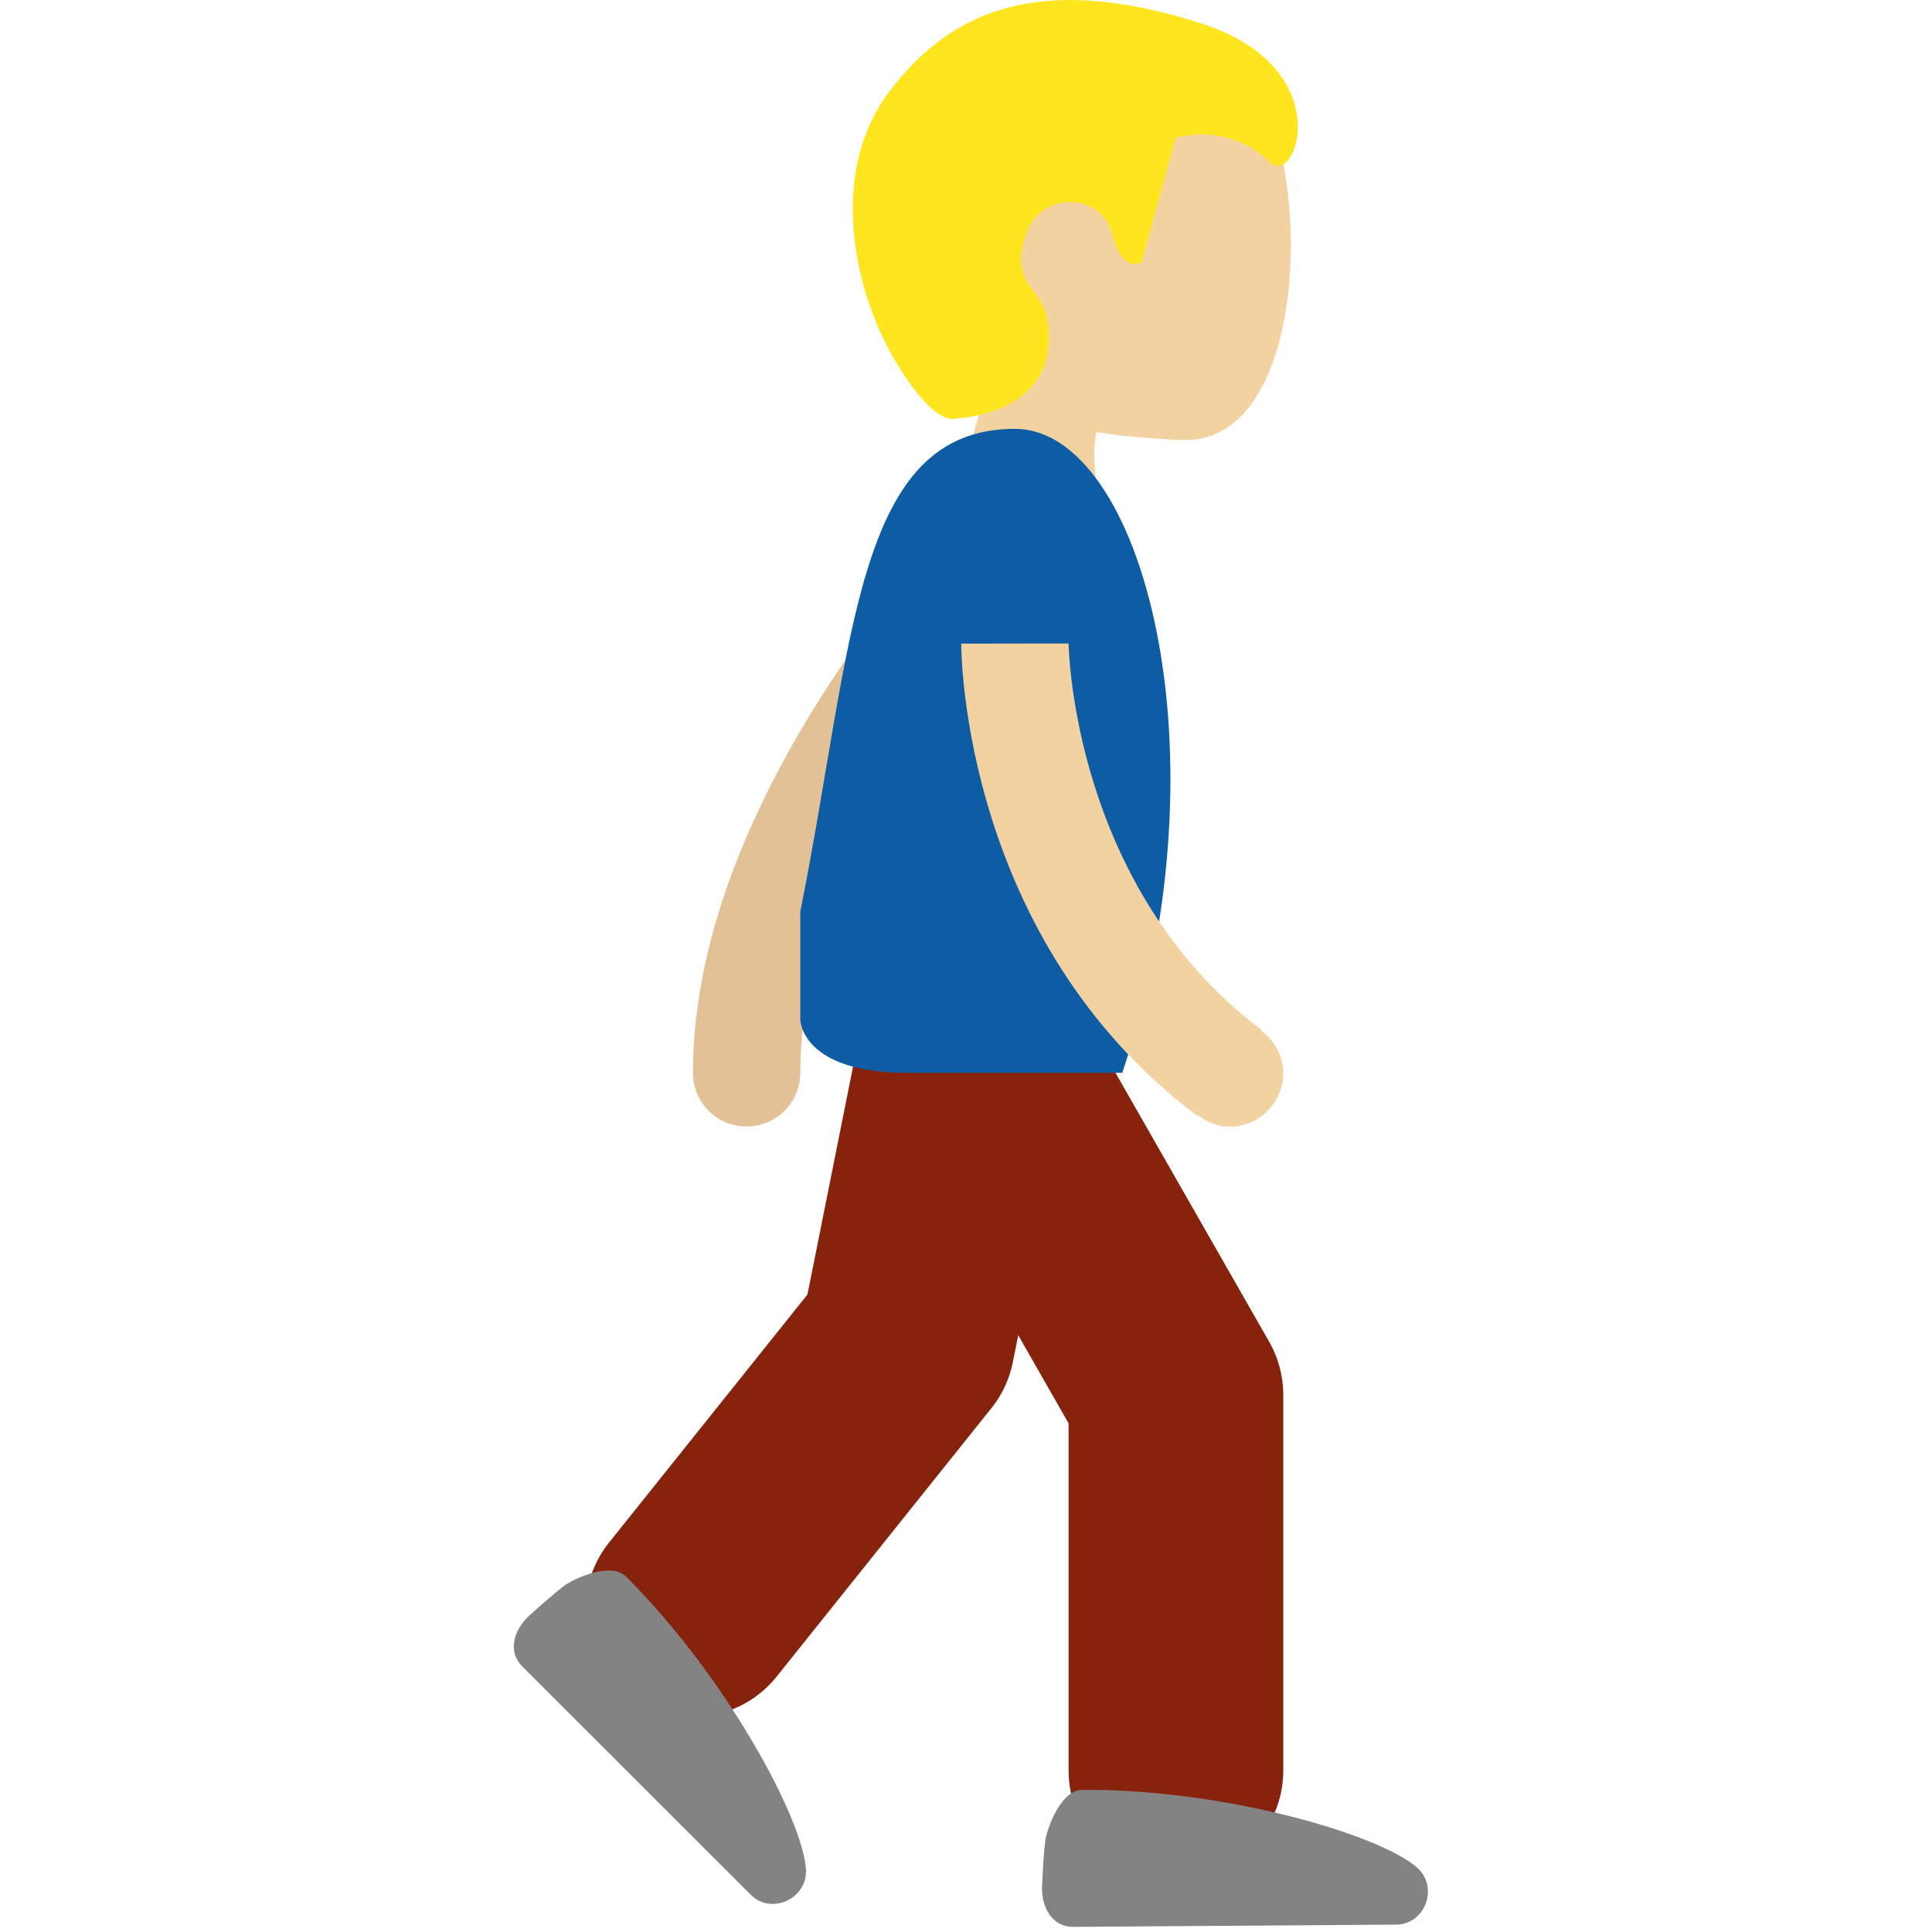
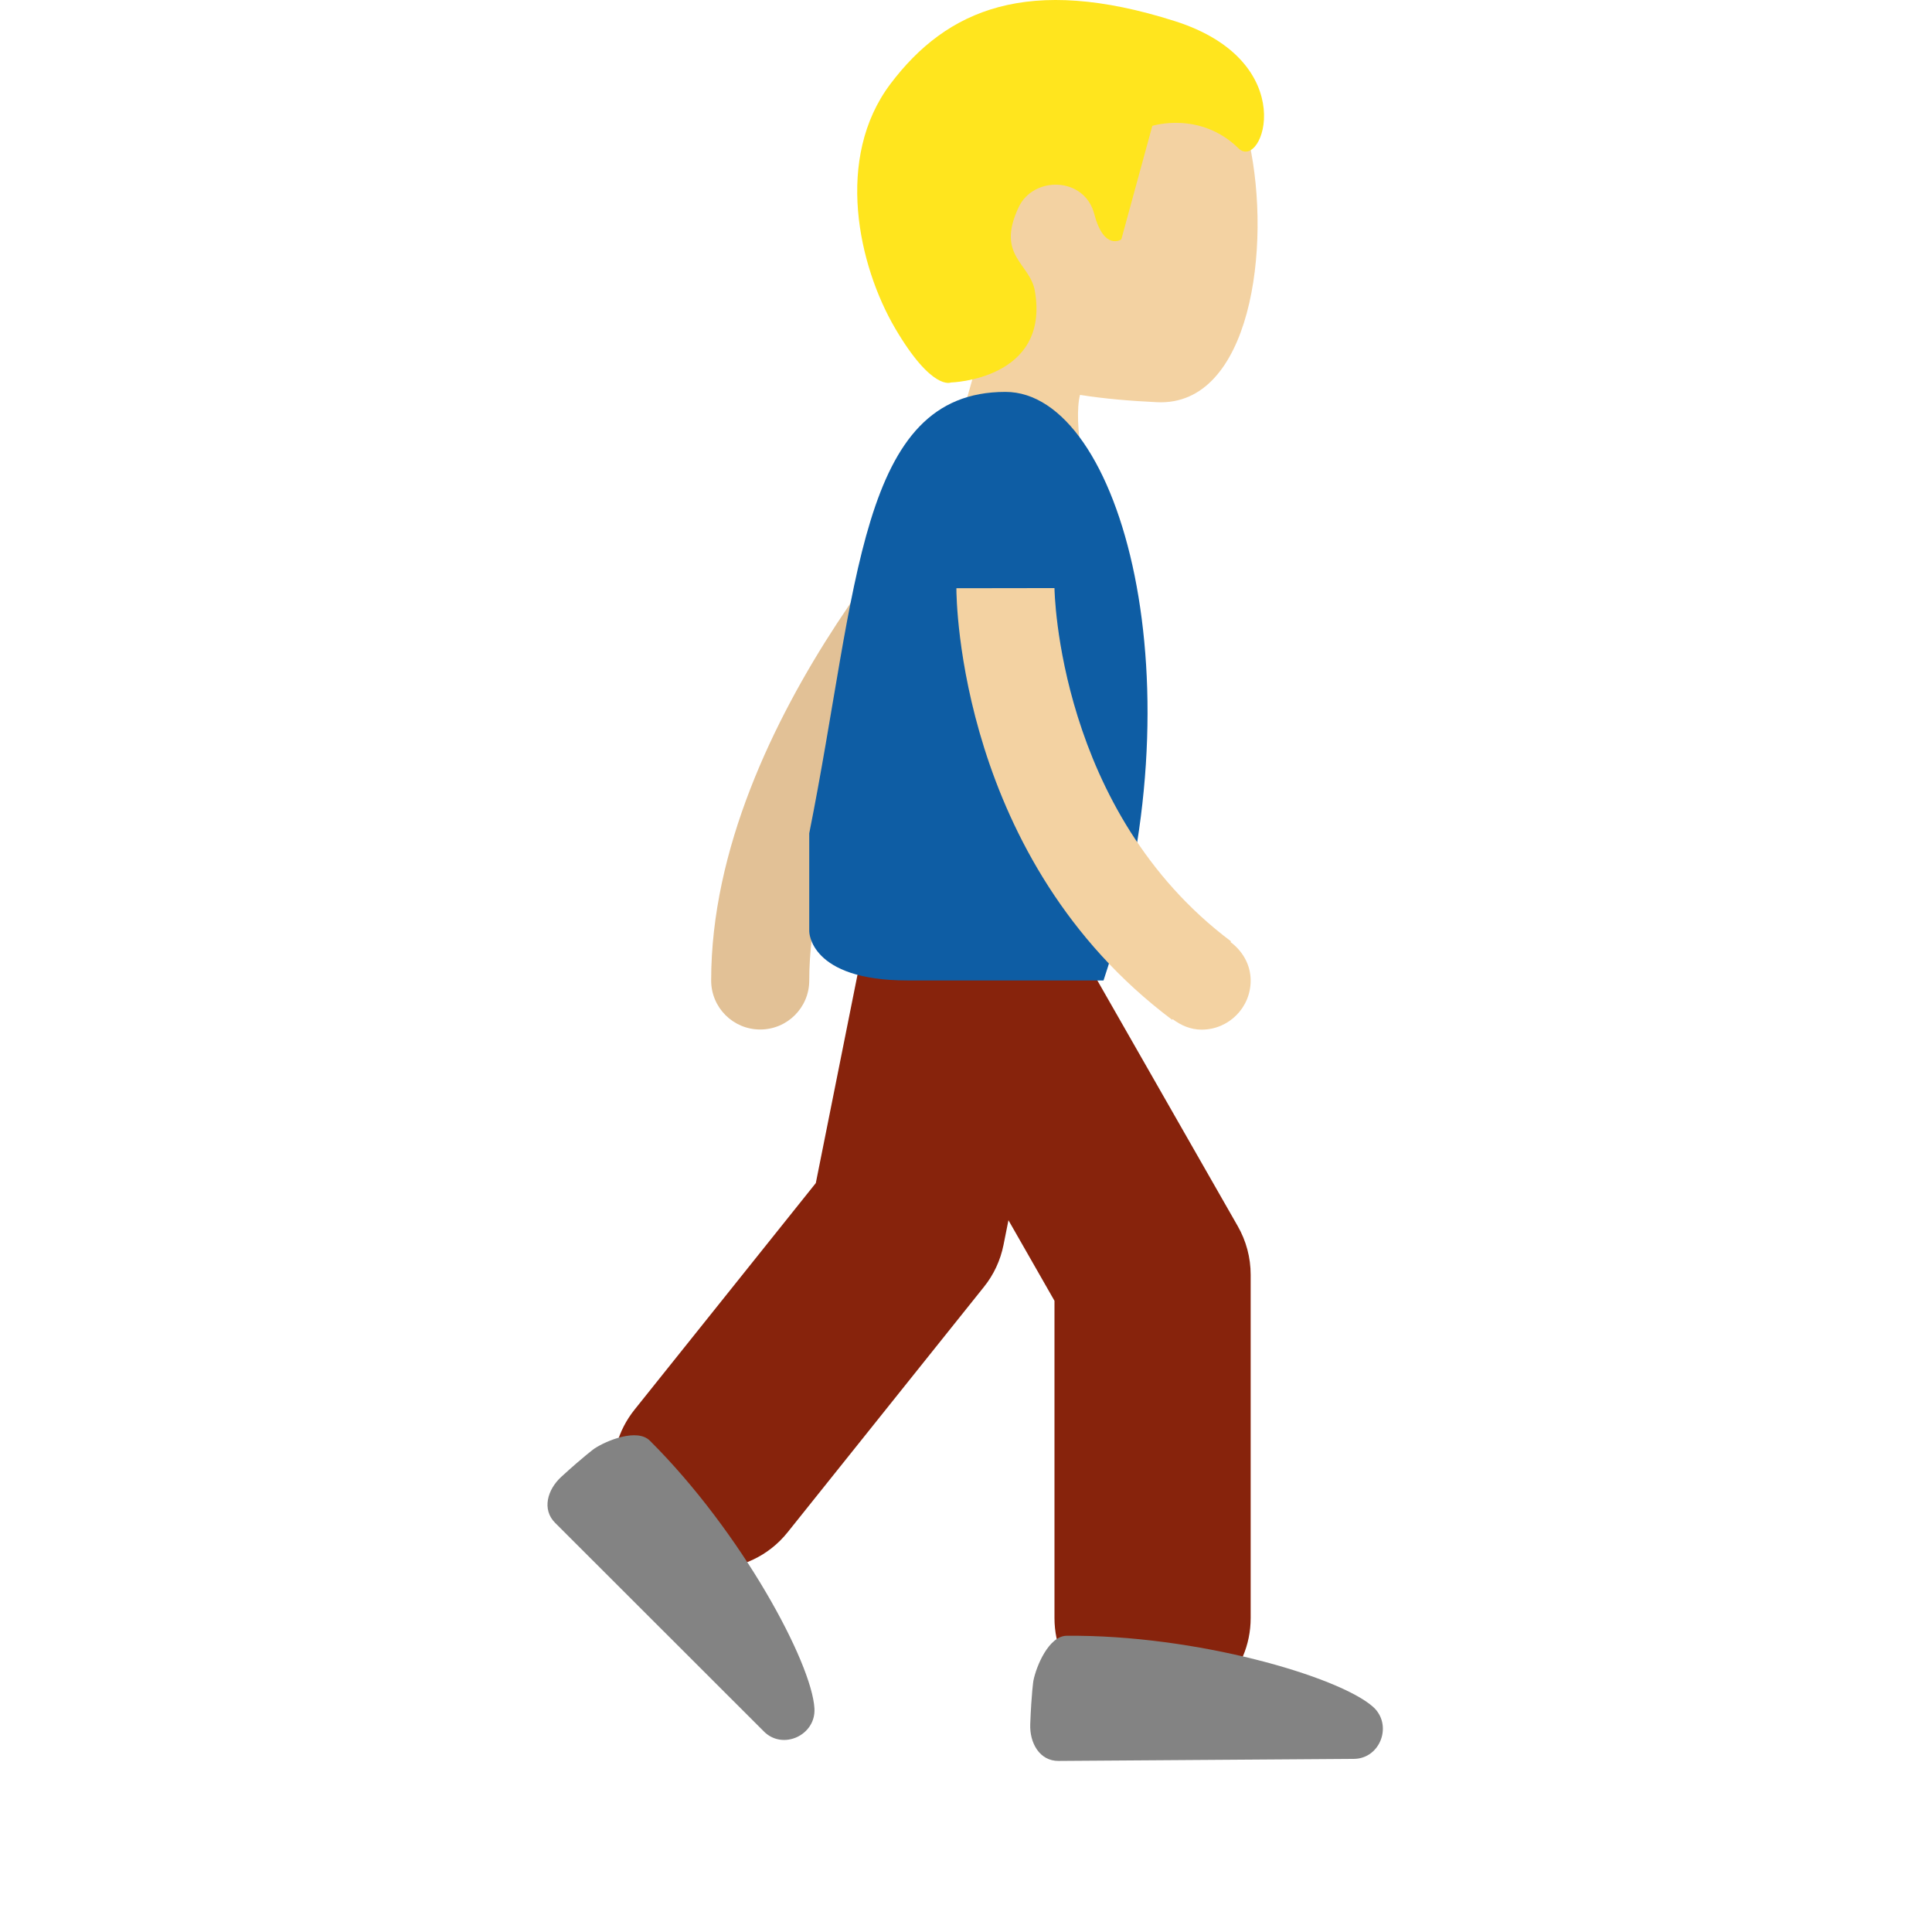
- <svg xmlns="http://www.w3.org/2000/svg" width="100%" height="100%" viewBox="0 0 188 188" version="1.1" xml:space="preserve" style="fill-rule:evenodd;clip-rule:evenodd;stroke-linejoin:round;stroke-miterlimit:2;">
+ <svg xmlns="http://www.w3.org/2000/svg" width="100%" height="100%" viewBox="0 0 784 784" version="1.1" xml:space="preserve" style="fill-rule:evenodd;clip-rule:evenodd;stroke-linejoin:round;stroke-miterlimit:2;">
  <g>
-     <path d="M88.989,31.179c-4.851,-10.424 -1.107,-22.446 8.366,-26.858c9.474,-4.413 24.911,-0.403 27.36,10.825c2.429,11.155 0.152,28.144 -9.802,27.679c-2.752,-0.131 -5.525,-0.35 -8.21,-0.778c-0.35,1.311 -0.272,3.979 0.225,6.512c1.927,9.734 -11.338,14.361 -13.255,4.611c-1.117,-5.708 1.013,-10.136 1.949,-14.293c-2.7,-1.797 -5.014,-4.225 -6.633,-7.698Z" style="fill:#f3d2a2;fill-rule:nonzero;" />
-     <path d="M86.519,8.932c6.001,-7.959 14.701,-11.641 30.29,-6.68c13.615,4.33 9.332,16.059 6.768,13.542c-4.084,-4.006 -9.176,-2.392 -9.176,-2.392l-3.3,12.09c0,0 -1.843,1.264 -2.883,-2.715c-1.045,-3.98 -6.471,-4.063 -8.048,-0.716c-2.449,5.197 1.217,5.943 1.729,8.935c1.614,9.453 -8.946,9.73 -8.946,9.73c0,0 -2.001,0.935 -5.932,-5.761c-3.928,-6.695 -6.46,-18.132 -0.502,-26.033Z" style="fill:#ffe51e;fill-rule:nonzero;" />
-     <path d="M72.649,109.619c2.888,0 5.223,-2.335 5.223,-5.223c0,-23.605 24.341,-48.291 24.587,-48.536c2.031,-2.042 2.031,-5.348 -0.011,-7.384c-2.042,-2.037 -5.342,-2.032 -7.379,0c-1.129,1.133 -27.642,27.97 -27.642,55.92c0,2.888 2.334,5.223 5.222,5.223Z" style="fill:#e2c196;fill-rule:nonzero;" />
-     <path d="M114.428,182.732c5.77,0 10.445,-4.679 10.445,-10.445l0,-36.556c0,-1.817 -0.475,-3.604 -1.379,-5.181l-20.89,-36.556c-2.856,-5.009 -9.243,-6.758 -14.246,-3.886c-5.008,2.857 -6.747,9.238 -3.886,14.247l19.511,34.149l0,33.783c0,5.766 4.679,10.445 10.445,10.445Z" style="fill:#87230c;fill-rule:nonzero;" />
-     <path d="M67.421,167.065c3.066,0 6.1,-1.343 8.157,-3.923l20.89,-26.112c1.049,-1.3 1.76,-2.835 2.088,-4.47l5.223,-26.112c1.133,-5.655 -2.532,-11.165 -8.188,-12.293c-5.682,-1.143 -11.166,2.538 -12.293,8.189l-4.727,23.625l-19.301,24.128c-3.604,4.501 -2.873,11.076 1.634,14.68c1.921,1.535 4.224,2.288 6.517,2.288Z" style="fill:#87230c;fill-rule:nonzero;" />
-     <path d="M77.871,99.174c0,0 0,5.222 10.445,5.222l20.889,0c10.445,-31.334 1.875,-62.668 -10.444,-62.668c-15.668,0 -15.668,20.889 -20.89,47.001" style="fill:#0e5da4;fill-rule:nonzero;" />
-     <path d="M103.983,62.618c0.005,0.235 0.344,23.772 18.8,37.616l-0.052,0.073c1.269,0.951 2.141,2.397 2.141,4.105c0,2.888 -2.34,5.222 -5.222,5.222c-1.175,0 -2.21,-0.459 -3.082,-1.117l-0.052,0.073c-22.717,-17.041 -22.978,-44.787 -22.978,-45.957l10.445,-0.015Z" style="fill:#f3d2a2;fill-rule:nonzero;" />
-     <path d="M50.809,162.145c-1.415,-1.415 -0.836,-3.53 0.674,-4.909c2.418,-2.209 3.514,-2.997 3.514,-2.997c1.332,-0.878 4.56,-2.179 5.901,-0.842c9.782,9.74 17.255,23.663 17.527,28.515c0.162,2.861 -3.369,4.465 -5.374,2.459c-5.917,-5.916 -17.114,-17.103 -22.242,-22.226Z" style="fill:#838383;fill-rule:nonzero;" />
-     <path d="M104.422,187.5c-2.001,0.016 -3.102,-1.886 -3.019,-3.932c0.125,-3.269 0.334,-4.601 0.334,-4.601c0.309,-1.567 1.646,-4.779 3.547,-4.795c13.797,-0.12 28.963,4.34 32.603,7.552c2.151,1.901 0.814,5.535 -2.022,5.557c-8.371,0.051 -24.195,0.166 -31.443,0.219Z" style="fill:#838383;fill-rule:nonzero;" />
+     <path d="M370.76,118.827c-18.488,-39.727 -4.219,-85.544 31.883,-102.359c36.107,-16.818 94.939,-1.536 104.272,41.255c9.258,42.513 0.58,107.26 -37.356,105.488c-10.488,-0.499 -21.057,-1.334 -31.289,-2.965c-1.334,4.996 -1.037,15.164 0.857,24.818c7.344,37.097 -43.21,54.731 -50.516,17.573c-4.257,-21.754 3.861,-38.629 7.428,-54.472c-10.29,-6.849 -19.109,-16.102 -25.279,-29.338Z" style="fill:#f3d2a2;fill-rule:nonzero;" />
+     <path d="M361.346,34.041c22.871,-30.333 56.027,-44.365 115.439,-25.458c51.888,16.502 35.565,61.202 25.793,51.61c-15.564,-15.267 -34.97,-9.116 -34.97,-9.116l-12.577,46.076c0,0 -7.024,4.817 -10.988,-10.347c-3.982,-15.168 -24.661,-15.485 -30.671,-2.729c-9.334,19.806 4.638,22.65 6.589,34.052c6.151,36.027 -34.094,37.083 -34.094,37.083c0,0 -7.626,3.563 -22.608,-21.956c-14.97,-25.516 -24.619,-69.103 -1.913,-99.215Z" style="fill:#ffe51e;fill-rule:nonzero;" />
+     <path d="M308.486,417.77c11.007,0 19.906,-8.899 19.906,-19.905c0,-89.961 92.766,-184.042 93.703,-184.976c7.741,-7.782 7.741,-20.382 -0.042,-28.141c-7.782,-7.764 -20.359,-7.745 -28.122,0c-4.303,4.318 -105.347,106.596 -105.347,213.117c0,11.006 8.896,19.905 19.902,19.905Z" style="fill:#e2c196;fill-rule:nonzero;" />
+     <path d="M467.71,696.412c21.991,0 39.808,-17.832 39.808,-39.807l0,-139.319c0,-6.925 -1.811,-13.735 -5.256,-19.745l-79.614,-139.319c-10.885,-19.09 -35.226,-25.756 -54.293,-14.81c-19.086,10.888 -25.714,35.207 -14.81,54.297l74.358,130.145l0,128.751c0,21.975 17.833,39.807 39.807,39.807Z" style="fill:#87230c;fill-rule:nonzero;" />
+     <path d="M288.562,636.703c11.684,0 23.247,-5.118 31.087,-14.951l79.614,-99.515c3.998,-4.955 6.707,-10.805 7.958,-17.036l19.905,-99.516c4.318,-21.552 -9.65,-42.551 -31.205,-46.85c-21.655,-4.356 -42.555,9.673 -46.85,31.209l-18.015,90.038l-73.559,91.954c-13.735,17.154 -10.949,42.212 6.228,55.948c7.321,5.85 16.098,8.719 24.837,8.719Z" style="fill:#87230c;fill-rule:nonzero;" />
+     <path d="M328.388,377.963c0,0 0,19.902 39.807,19.902l79.61,0c39.807,-119.417 7.146,-238.835 -39.803,-238.835c-59.713,0 -59.713,79.611 -79.614,179.126" style="fill:#0e5da4;fill-rule:nonzero;" />
+     <path d="M427.903,238.644c0.019,0.896 1.311,90.598 71.649,143.359l-0.198,0.278c4.836,3.625 8.16,9.135 8.16,15.645c0,11.006 -8.918,19.901 -19.902,19.901c-4.478,0 -8.422,-1.749 -11.746,-4.257l-0.198,0.279c-86.577,-64.945 -87.572,-170.688 -87.572,-175.147l39.807,-0.058Z" style="fill:#f3d2a2;fill-rule:nonzero;" />
+     <path d="M225.251,617.953c-5.392,-5.393 -3.186,-13.454 2.569,-18.709c9.215,-8.419 13.392,-11.422 13.392,-11.422c5.077,-3.346 17.379,-8.304 22.49,-3.209c37.28,37.12 65.76,90.182 66.797,108.674c0.617,10.903 -12.84,17.016 -20.481,9.371c-22.55,-22.546 -65.223,-65.181 -84.767,-84.705Z" style="fill:#838383;fill-rule:nonzero;" />
+     <path d="M429.577,714.583c-7.627,0.061 -11.823,-7.187 -11.506,-14.985c0.476,-12.458 1.273,-17.535 1.273,-17.535c1.177,-5.972 6.273,-18.213 13.518,-18.274c52.582,-0.457 110.381,16.54 124.253,28.781c8.198,7.245 3.103,21.095 -7.706,21.179c-31.903,0.194 -92.21,0.632 -119.832,0.834Z" style="fill:#838383;fill-rule:nonzero;" />
  </g>
</svg>
